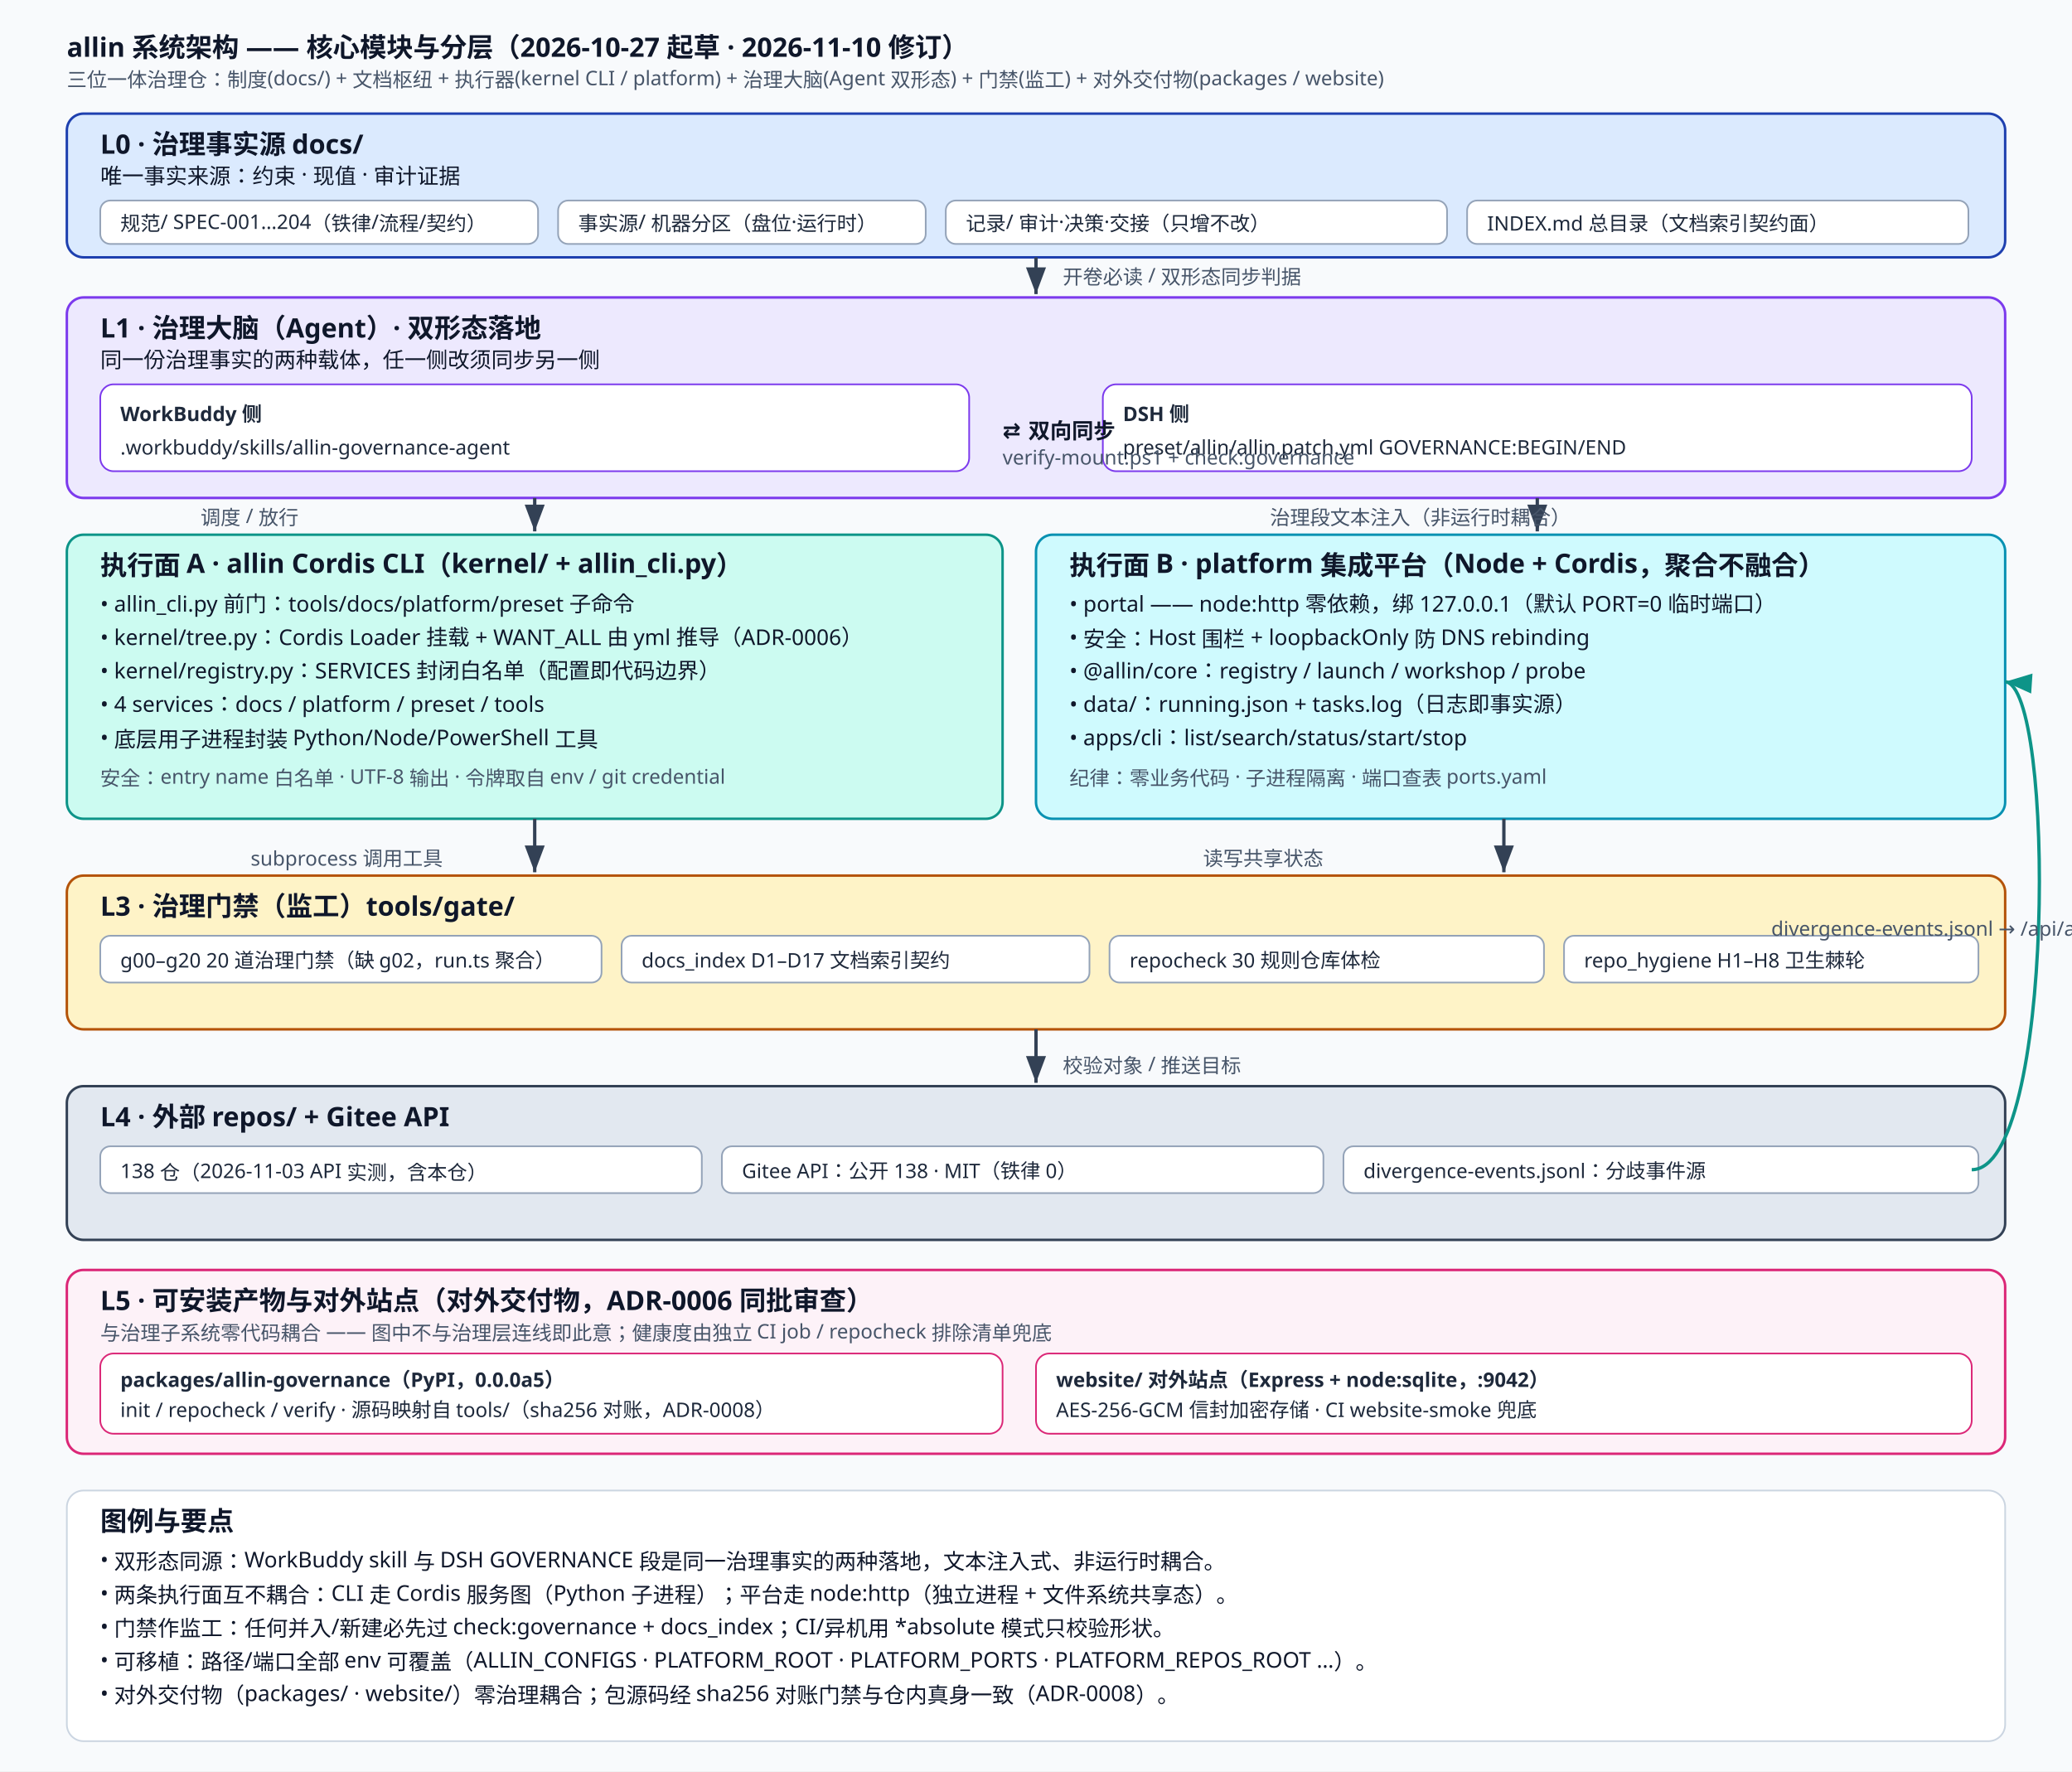
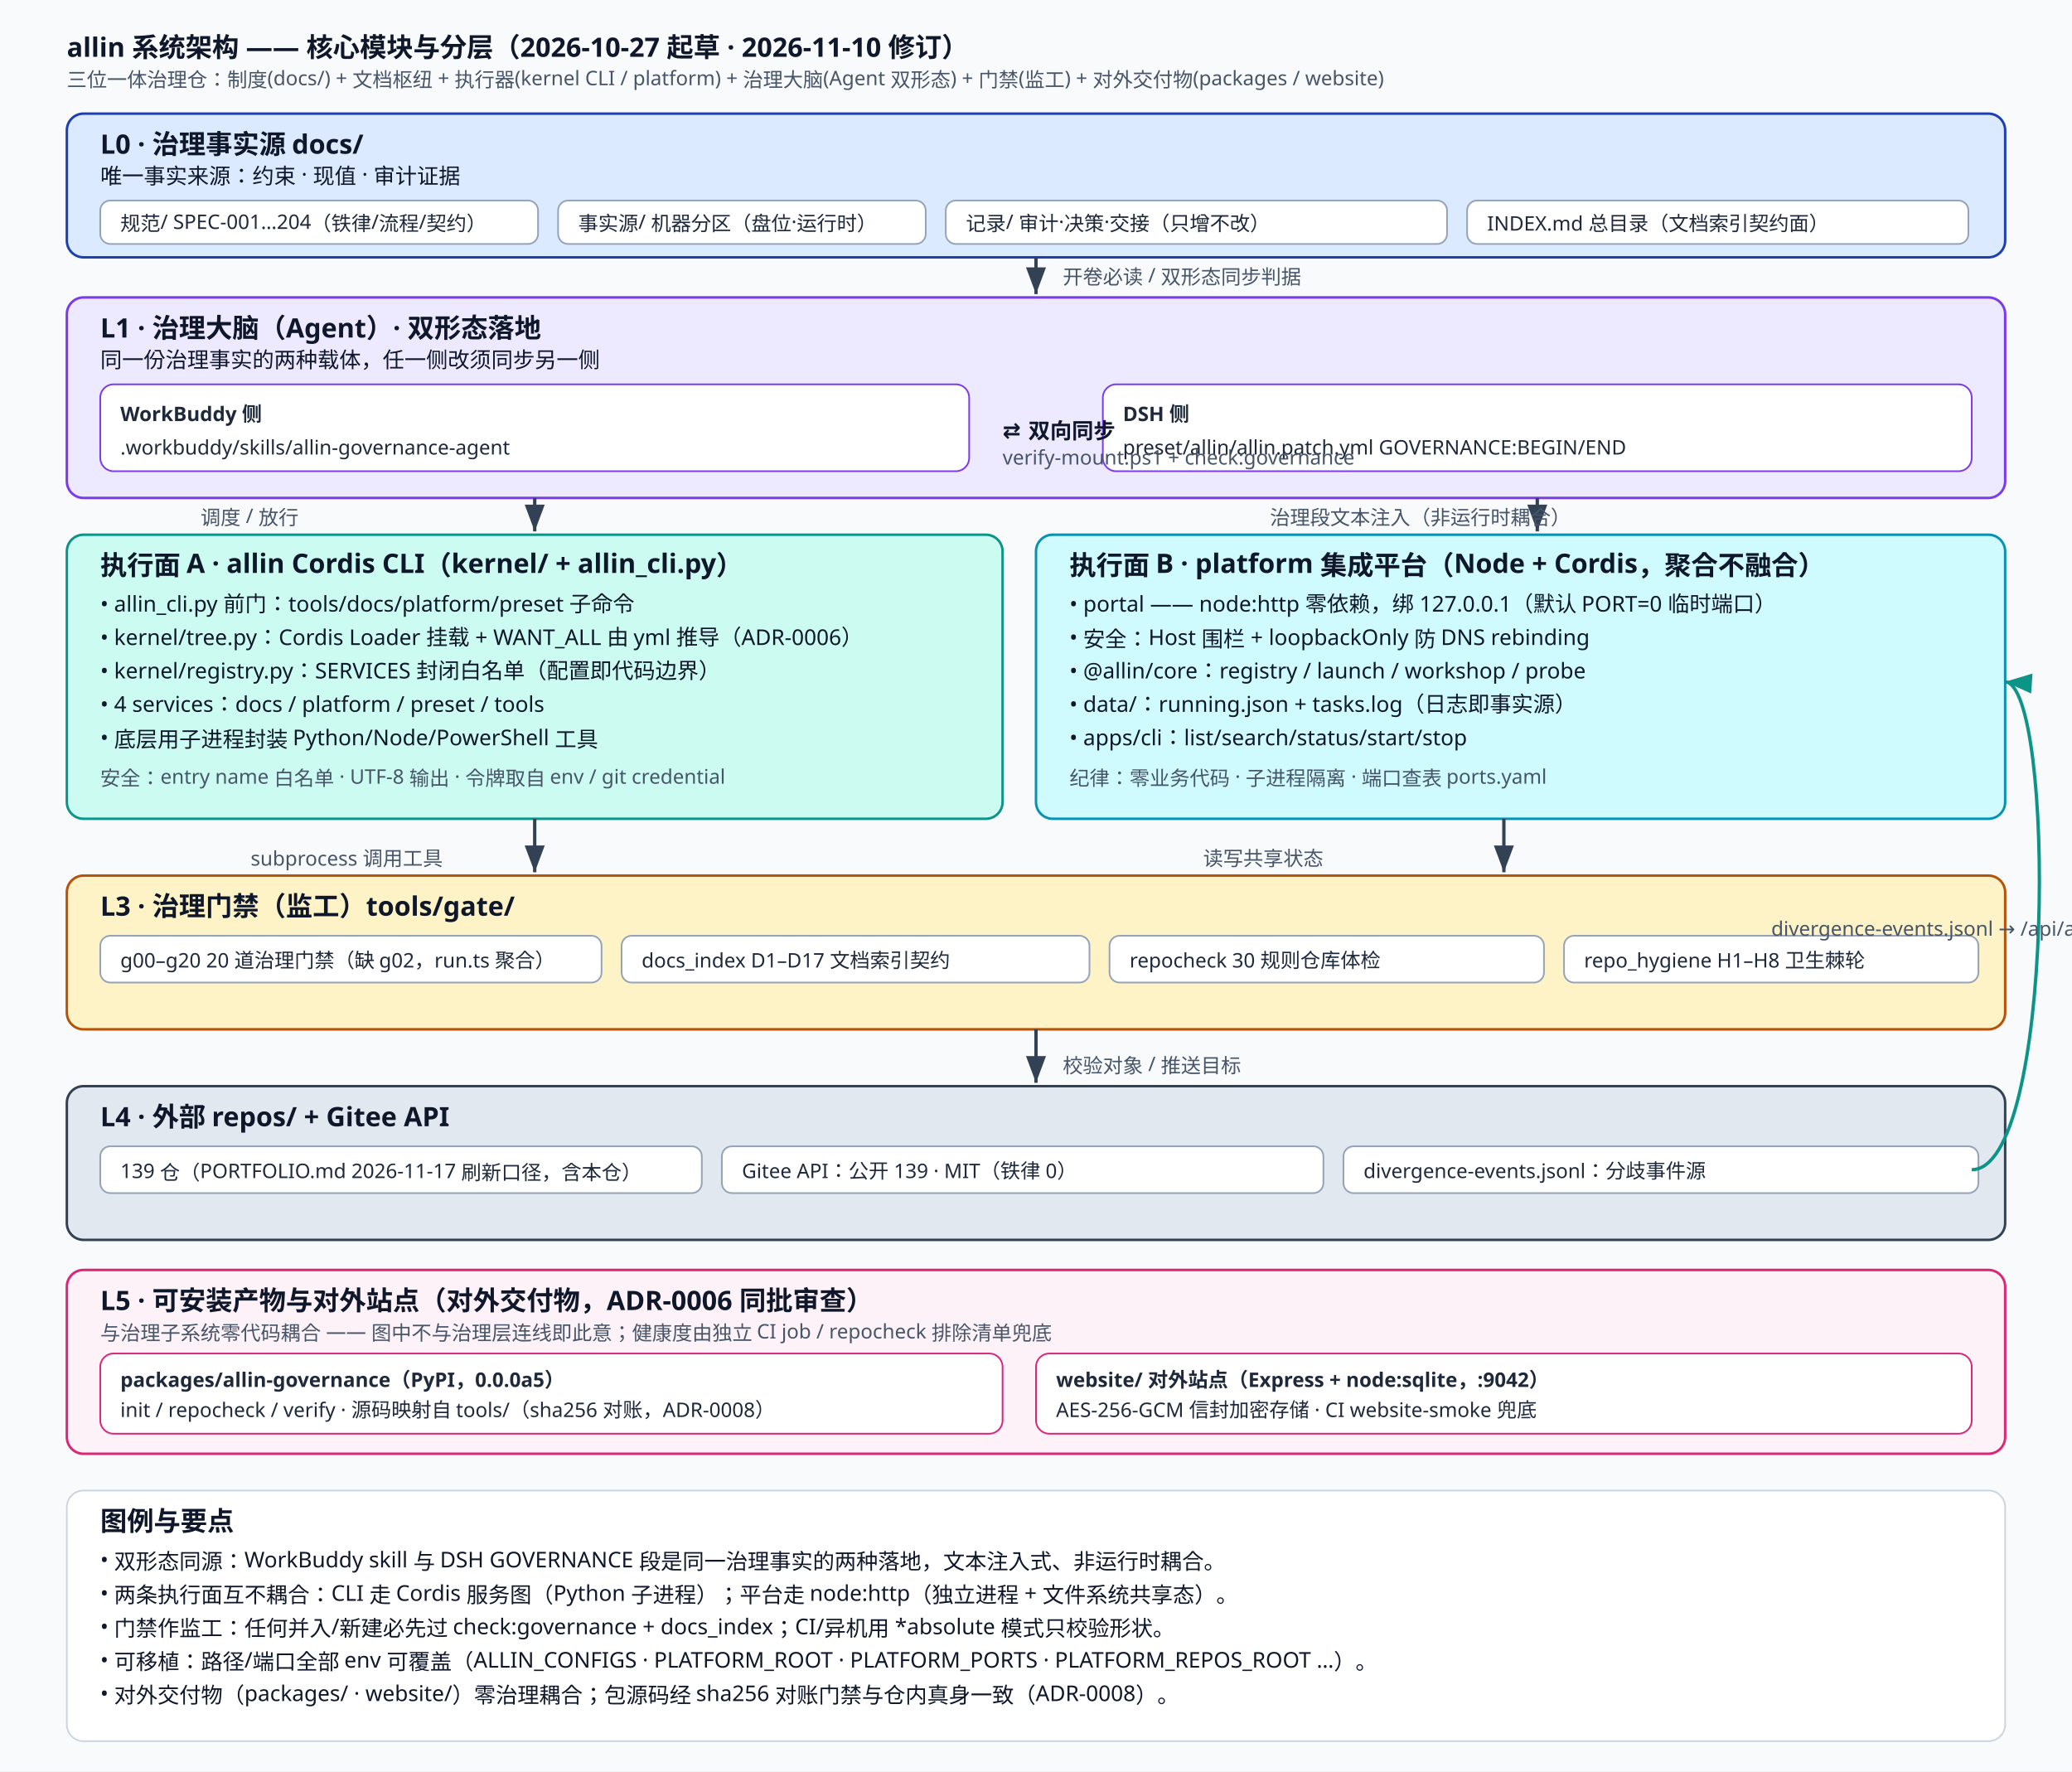
<svg xmlns="http://www.w3.org/2000/svg" viewBox="0 0 1240 1060" font-family="'Microsoft YaHei','Segoe UI',sans-serif">
  <defs>
    <marker id="arr" markerWidth="10" markerHeight="10" refX="8" refY="3" orient="auto" markerUnits="strokeWidth">
      <path d="M0,0 L8,3 L0,6 Z" fill="#334155" />
    </marker>
    <marker id="arrB" markerWidth="10" markerHeight="10" refX="8" refY="3" orient="auto" markerUnits="strokeWidth">
      <path d="M0,0 L8,3 L0,6 Z" fill="#0d9488" />
    </marker>
    <style>
      .t { fill:#0f172a; }
      .ts { fill:#0f172a; font-size:13px; }
      .ttl { fill:#0f172a; font-size:16px; font-weight:700; }
      .cap { fill:#475569; font-size:12px; }
      .chip { fill:#ffffff; stroke:#94a3b8; stroke-width:1; }
      .chip-t { fill:#1e293b; font-size:12px; }
    </style>
  </defs>
  <rect x="0" y="0" width="1240" height="1060" fill="#f8fafc" />
  <text x="40" y="34" class="ttl">allin 系统架构 —— 核心模块与分层（2026-10-27 起草 · 2026-11-10 修订）</text>
  <text x="40" y="52" class="cap">三位一体治理仓：制度(docs/) + 文档枢纽 + 执行器(kernel CLI / platform) + 治理大脑(Agent 双形态) + 门禁(监工) + 对外交付物(packages / website)</text>
  <rect x="40" y="68" width="1160" height="86" rx="10" fill="#dbeafe" stroke="#1e40af" stroke-width="1.5" />
  <text x="60" y="92" class="ttl" fill="#1e3a8a">L0 · 治理事实源  docs/</text>
  <text x="60" y="110" class="ts" fill="#1e3a8a">唯一事实来源：约束 · 现值 · 审计证据</text>
  <g>
    <rect x="60" y="120" width="262" height="26" rx="6" class="chip" />
    <text x="72" y="138" class="chip-t">规范/  SPEC-001…204（铁律/流程/契约）</text>
    <rect x="334" y="120" width="220" height="26" rx="6" class="chip" />
    <text x="346" y="138" class="chip-t">事实源/  机器分区（盘位·运行时）</text>
    <rect x="566" y="120" width="300" height="26" rx="6" class="chip" />
    <text x="578" y="138" class="chip-t">记录/  审计·决策·交接（只增不改）</text>
    <rect x="878" y="120" width="300" height="26" rx="6" class="chip" />
    <text x="890" y="138" class="chip-t">INDEX.md  总目录（文档索引契约面）</text>
  </g>
  <rect x="40" y="178" width="1160" height="120" rx="10" fill="#ede9fe" stroke="#7c3aed" stroke-width="1.5" />
  <text x="60" y="202" class="ttl" fill="#6d28d9">L1 · 治理大脑（Agent）· 双形态落地</text>
  <text x="60" y="220" class="ts" fill="#6d28d9">同一份治理事实的两种载体，任一侧改须同步另一侧</text>
  <rect x="60" y="230" width="520" height="52" rx="8" fill="#ffffff" stroke="#7c3aed" />
  <text x="72" y="252" class="chip-t" font-weight="700">WorkBuddy 侧</text>
  <text x="72" y="272" class="chip-t">.workbuddy/skills/allin-governance-agent</text>
  <rect x="660" y="230" width="520" height="52" rx="8" fill="#ffffff" stroke="#7c3aed" />
  <text x="672" y="252" class="chip-t" font-weight="700">DSH 侧</text>
  <text x="672" y="272" class="chip-t">preset/allin/allin.patch.yml  GOVERNANCE:BEGIN/END</text>
  <text x="600" y="262" class="ts" fill="#6d28d9" font-weight="700">⇄ 双向同步</text>
  <text x="600" y="278" class="cap">verify-mount.ps1 + check:governance</text>
  <rect x="40" y="320" width="560" height="170" rx="10" fill="#ccfbf1" stroke="#0d9488" stroke-width="1.5" />
  <text x="60" y="344" class="ttl" fill="#0f766e">执行面 A · allin Cordis CLI（kernel/ + allin_cli.py）</text>
  <text x="60" y="366" class="ts">• allin_cli.py 前门：tools/docs/platform/preset 子命令</text>
  <text x="60" y="386" class="ts">• kernel/tree.py：Cordis Loader 挂载 + WANT_ALL 由 yml 推导（ADR-0006）</text>
  <text x="60" y="406" class="ts">• kernel/registry.py：SERVICES 封闭白名单（配置即代码边界）</text>
  <text x="60" y="426" class="ts">• 4 services：docs / platform / preset / tools</text>
  <text x="60" y="446" class="ts">• 底层用子进程封装 Python/Node/PowerShell 工具</text>
  <text x="60" y="470" class="cap">安全：entry name 白名单 · UTF-8 输出 · 令牌取自 env / git credential</text>
  <rect x="620" y="320" width="580" height="170" rx="10" fill="#cffafe" stroke="#0891b2" stroke-width="1.5" />
  <text x="640" y="344" class="ttl" fill="#155e75">执行面 B · platform 集成平台（Node + Cordis，聚合不融合）</text>
  <text x="640" y="366" class="ts">• portal —— node:http 零依赖，绑 127.0.0.1（默认 PORT=0 临时端口）</text>
  <text x="640" y="386" class="ts">• 安全：Host 围栏 + loopbackOnly 防 DNS rebinding</text>
  <text x="640" y="406" class="ts">• @allin/core：registry / launch / workshop / probe</text>
  <text x="640" y="426" class="ts">• data/：running.json + tasks.log（日志即事实源）</text>
  <text x="640" y="446" class="ts">• apps/cli：list/search/status/start/stop</text>
  <text x="640" y="470" class="cap">纪律：零业务代码 · 子进程隔离 · 端口查表 ports.yaml</text>
  <rect x="40" y="524" width="1160" height="92" rx="10" fill="#fef3c7" stroke="#b45309" stroke-width="1.5" />
  <text x="60" y="548" class="ttl" fill="#92400e">L3 · 治理门禁（监工）tools/gate/</text>
  <g>
    <rect x="60" y="560" width="300" height="28" rx="6" class="chip" />
    <text x="72" y="579" class="chip-t">g00–g20  20 道治理门禁（缺 g02，run.ts 聚合）</text>
    <rect x="372" y="560" width="280" height="28" rx="6" class="chip" />
    <text x="384" y="579" class="chip-t">docs_index  D1–D17 文档索引契约</text>
    <rect x="664" y="560" width="260" height="28" rx="6" class="chip" />
    <text x="676" y="579" class="chip-t">repocheck  30 规则仓库体检</text>
    <rect x="936" y="560" width="248" height="28" rx="6" class="chip" />
    <text x="948" y="579" class="chip-t">repo_hygiene  H1–H8 卫生棘轮</text>
  </g>
  <rect x="40" y="650" width="1160" height="92" rx="10" fill="#e2e8f0" stroke="#334155" stroke-width="1.5" />
  <text x="60" y="674" class="ttl" fill="#1e293b">L4 · 外部  repos/ + Gitee API</text>
  <g>
    <rect x="60" y="686" width="360" height="28" rx="6" class="chip" />
-     <text x="72" y="705" class="chip-t">138 仓（2026-11-03 API 实测，含本仓）</text>
+     <text x="72" y="705" class="chip-t">139 仓（PORTFOLIO.md 2026-11-17 刷新口径，含本仓）</text>
    <rect x="432" y="686" width="360" height="28" rx="6" class="chip" />
-     <text x="444" y="705" class="chip-t">Gitee API：公开 138 · MIT（铁律 0）</text>
+     <text x="444" y="705" class="chip-t">Gitee API：公开 139 · MIT（铁律 0）</text>
    <rect x="804" y="686" width="380" height="28" rx="6" class="chip" />
    <text x="816" y="705" class="chip-t">divergence-events.jsonl：分歧事件源</text>
  </g>
  <path d="M620,154 L620,176" stroke="#334155" stroke-width="2" marker-end="url(#arr)" />
  <text x="636" y="170" class="cap">开卷必读 / 双形态同步判据</text>
  <path d="M320,298 L320,318" stroke="#334155" stroke-width="2" marker-end="url(#arr)" />
  <text x="120" y="314" class="cap">调度 / 放行</text>
  <path d="M920,298 L920,318" stroke="#334155" stroke-width="2" marker-end="url(#arr)" />
  <text x="760" y="314" class="cap">治理段文本注入（非运行时耦合）</text>
  <path d="M320,490 L320,522" stroke="#334155" stroke-width="2" marker-end="url(#arr)" />
  <text x="150" y="518" class="cap">subprocess 调用工具</text>
  <path d="M900,490 L900,522" stroke="#334155" stroke-width="2" marker-end="url(#arr)" />
  <text x="720" y="518" class="cap">读写共享状态</text>
  <path d="M620,616 L620,648" stroke="#334155" stroke-width="2" marker-end="url(#arr)" />
  <text x="636" y="642" class="cap">校验对象 / 推送目标</text>
  <path d="M1180,700 C1230,700 1230,410 1200,408" stroke="#0d9488" stroke-width="2" fill="none" marker-end="url(#arrB)" />
  <text x="1060" y="560" class="cap" fill="#0f766e">divergence-events.jsonl → /api/alerts（订阅方）</text>
  <rect x="40" y="760" width="1160" height="110" rx="10" fill="#fdf2f8" stroke="#db2777" stroke-width="1.5" />
  <text x="60" y="784" class="ttl" fill="#9d174d">L5 · 可安装产物与对外站点（对外交付物，ADR-0006 同批审查）</text>
  <text x="60" y="802" class="cap" fill="#9d174d">与治理子系统零代码耦合 —— 图中不与治理层连线即此意；健康度由独立 CI job / repocheck 排除清单兜底</text>
  <g>
    <rect x="60" y="810" width="540" height="48" rx="8" fill="#ffffff" stroke="#db2777" />
    <text x="72" y="830" class="chip-t" font-weight="700">packages/allin-governance（PyPI，0.0.0a5）</text>
    <text x="72" y="848" class="chip-t">init / repocheck / verify · 源码映射自 tools/（sha256 对账，ADR-0008）</text>
    <rect x="620" y="810" width="560" height="48" rx="8" fill="#ffffff" stroke="#db2777" />
    <text x="632" y="830" class="chip-t" font-weight="700">website/ 对外站点（Express + node:sqlite，:9042）</text>
    <text x="632" y="848" class="chip-t">AES-256-GCM 信封加密存储 · CI website-smoke 兜底</text>
  </g>
  <rect x="40" y="892" width="1160" height="150" rx="10" fill="#ffffff" stroke="#cbd5e1" />
  <text x="60" y="916" class="ttl">图例与要点</text>
  <text x="60" y="938" class="ts">• 双形态同源：WorkBuddy skill 与 DSH GOVERNANCE 段是同一治理事实的两种落地，文本注入式、非运行时耦合。</text>
  <text x="60" y="958" class="ts">• 两条执行面互不耦合：CLI 走 Cordis 服务图（Python 子进程）；平台走 node:http（独立进程 + 文件系统共享态）。</text>
  <text x="60" y="978" class="ts">• 门禁作监工：任何并入/新建必先过 check:governance + docs_index；CI/异机用 *absolute 模式只校验形状。</text>
  <text x="60" y="998" class="ts">• 可移植：路径/端口全部 env 可覆盖（ALLIN_CONFIGS · PLATFORM_ROOT · PLATFORM_PORTS · PLATFORM_REPOS_ROOT …）。</text>
  <text x="60" y="1018" class="ts">• 对外交付物（packages/ · website/）零治理耦合；包源码经 sha256 对账门禁与仓内真身一致（ADR-0008）。</text>
</svg>
